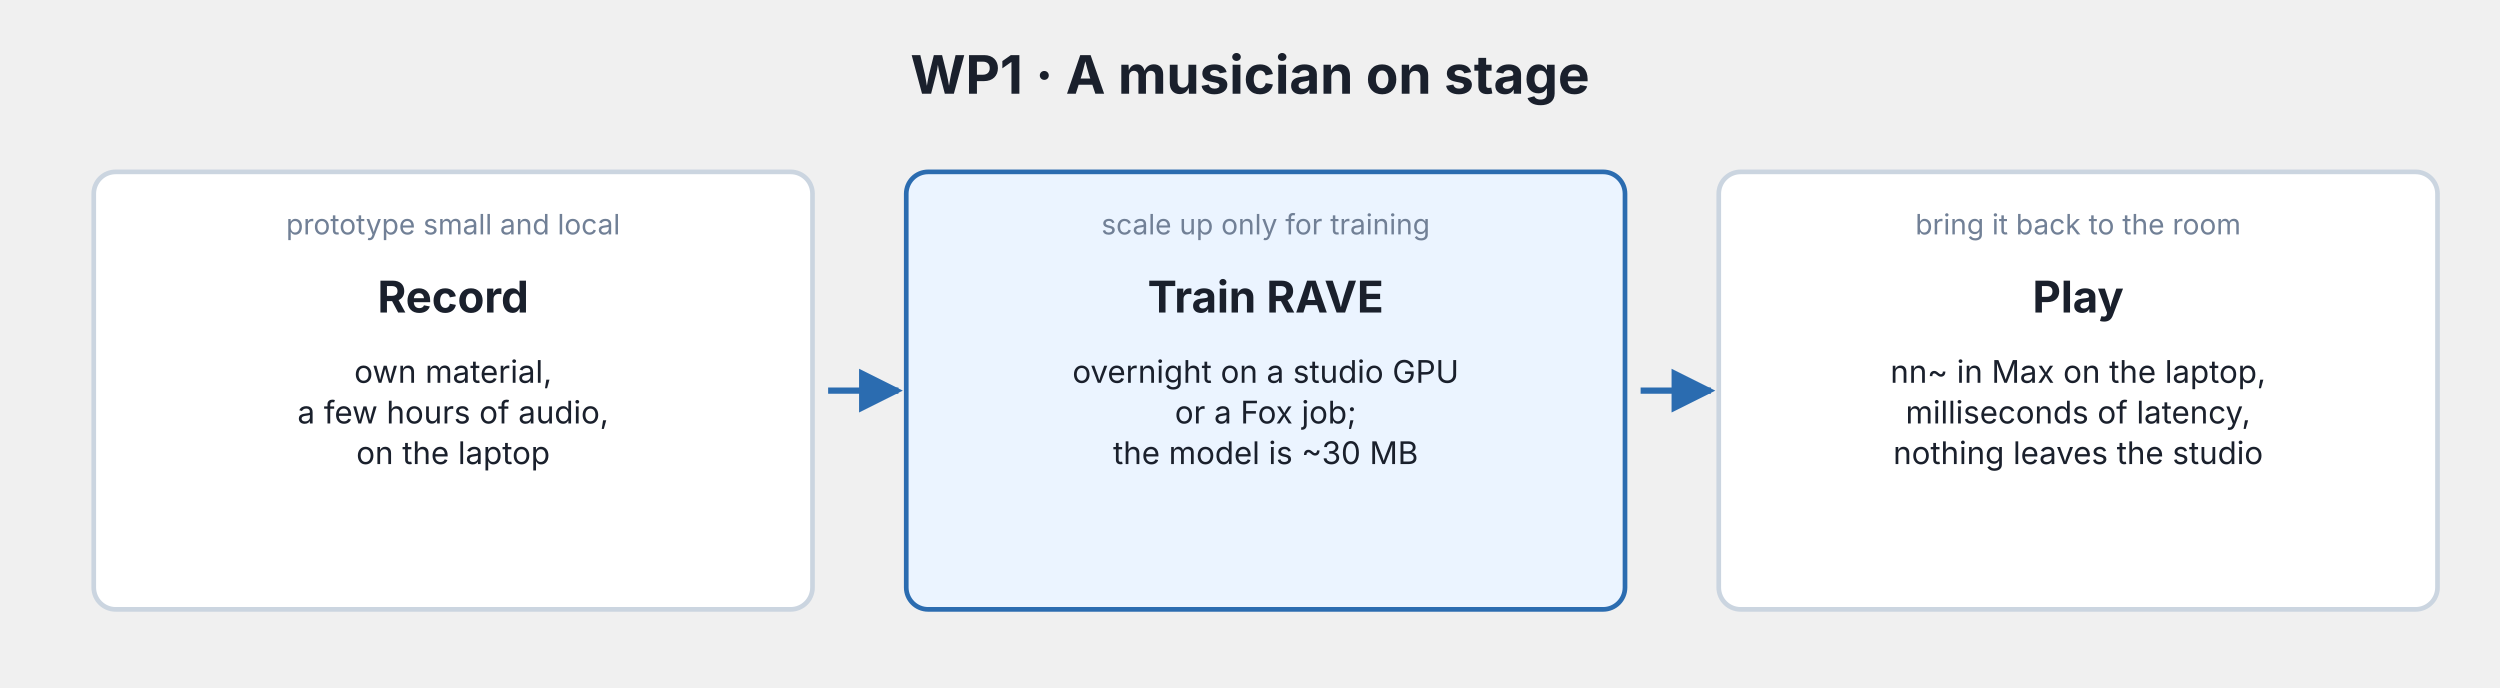
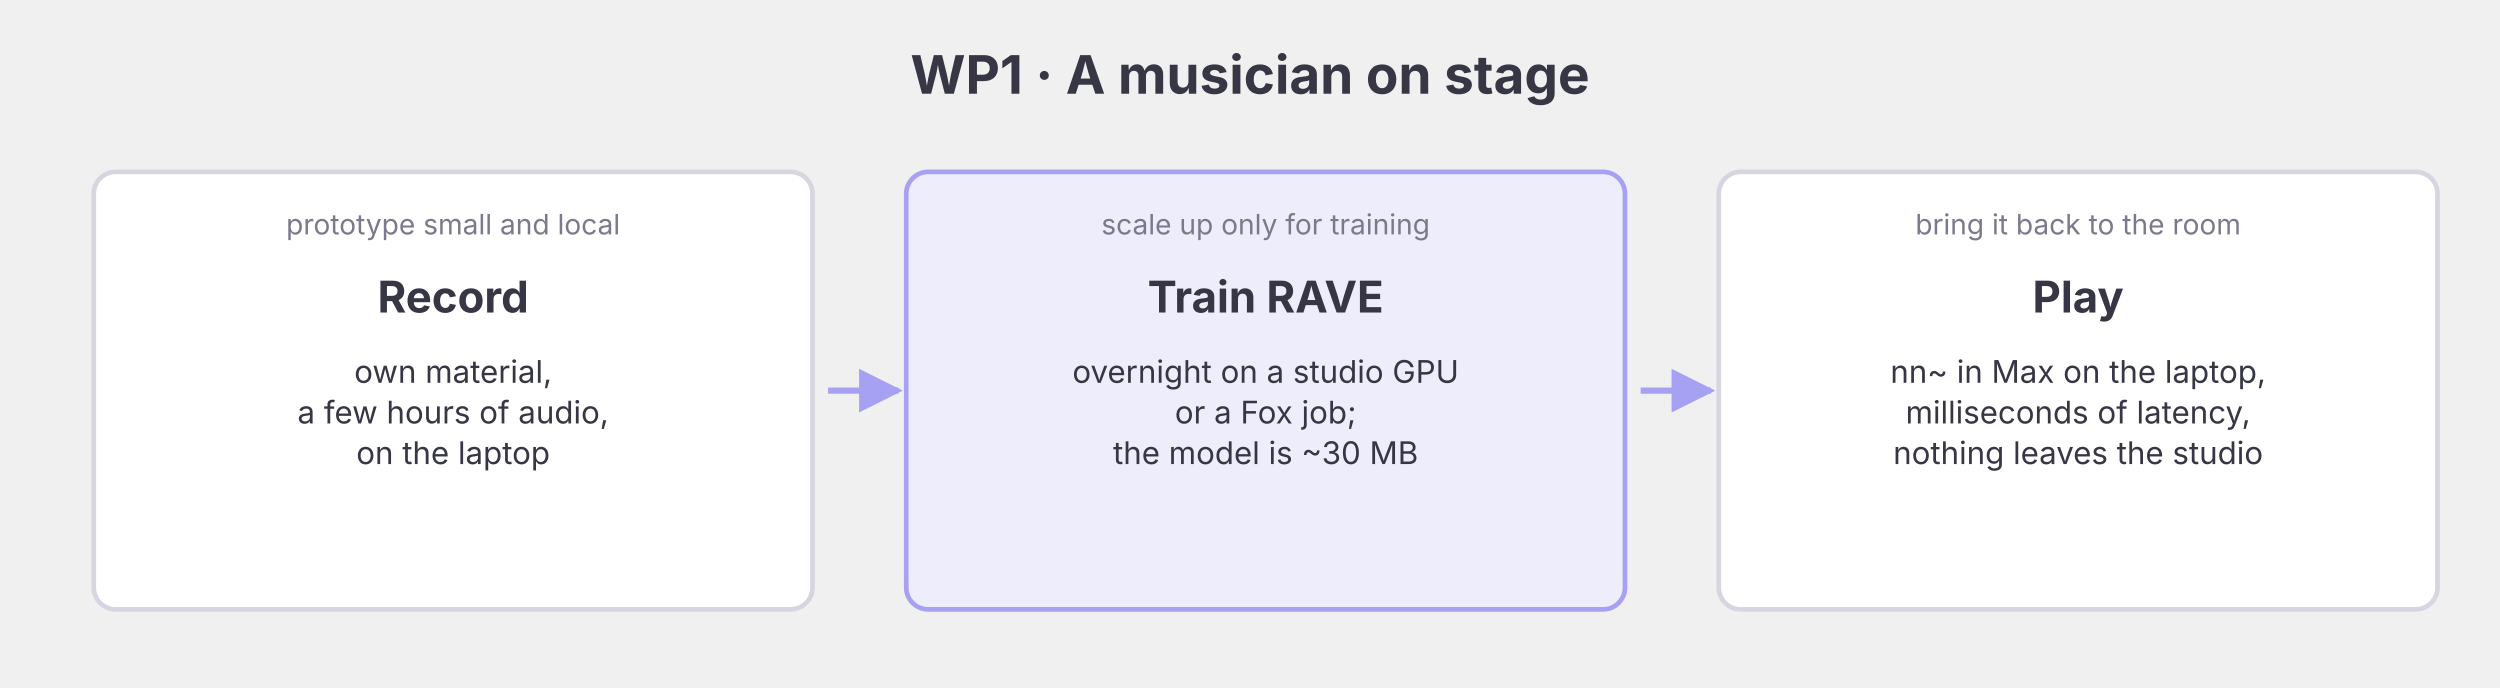
<svg xmlns="http://www.w3.org/2000/svg" viewBox="0 0 1600 440" font-family="Inter, Helvetica Neue, Helvetica, Arial, sans-serif">
  <defs>
    <marker id="a" viewBox="0 0 10 10" refX="9" refY="5" markerWidth="7" markerHeight="7" orient="auto-start-reverse">
-       <path d="M0,0 L10,5 L0,10 z" fill="#2b6cb0" />
+       <path d="M0,0 L10,5 L0,10 z" fill="#A7A1F4" />
    </marker>
  </defs>
-   <text x="800" y="60" text-anchor="middle" font-size="34" fill="#1a202c" font-weight="bold">WP1 · A musician on stage</text>
-   <rect x="60" y="110" width="460" height="280" rx="14" fill="white" stroke="#cbd5e0" stroke-width="3" />
-   <text x="290" y="150" text-anchor="middle" font-size="18" fill="#718096" font-weight="normal">prototype small and local</text>
-   <text x="290" y="200" text-anchor="middle" font-size="28" fill="#1a202c" font-weight="bold">Record</text>
-   <text x="290" y="245.0" text-anchor="middle" font-size="20" fill="#1a202c" font-weight="normal">own material,</text>
-   <text x="290" y="271.0" text-anchor="middle" font-size="20" fill="#1a202c" font-weight="normal">a few hours of audio,</text>
-   <text x="290" y="297.0" text-anchor="middle" font-size="20" fill="#1a202c" font-weight="normal">on the laptop</text>
-   <line x1="530" y1="250" x2="575" y2="250" stroke="#2b6cb0" stroke-width="4" marker-end="url(#a)" />
-   <rect x="580" y="110" width="460" height="280" rx="14" fill="#ebf4ff" stroke="#2b6cb0" stroke-width="3" />
-   <text x="810" y="150" text-anchor="middle" font-size="18" fill="#718096" font-weight="normal">scale up only for training</text>
-   <text x="810" y="200" text-anchor="middle" font-size="28" fill="#1a202c" font-weight="bold">Train RAVE</text>
-   <text x="810" y="245.0" text-anchor="middle" font-size="20" fill="#1a202c" font-weight="normal">overnight on a studio GPU</text>
-   <text x="810" y="271.0" text-anchor="middle" font-size="20" fill="#1a202c" font-weight="normal">or a Fox job;</text>
-   <text x="810" y="297.0" text-anchor="middle" font-size="20" fill="#1a202c" font-weight="normal">the model is ~30 MB</text>
-   <line x1="1050" y1="250" x2="1095" y2="250" stroke="#2b6cb0" stroke-width="4" marker-end="url(#a)" />
-   <rect x="1100" y="110" width="460" height="280" rx="14" fill="white" stroke="#cbd5e0" stroke-width="3" />
-   <text x="1330" y="150" text-anchor="middle" font-size="18" fill="#718096" font-weight="normal">bring it back to the room</text>
-   <text x="1330" y="200" text-anchor="middle" font-size="28" fill="#1a202c" font-weight="bold">Play</text>
-   <text x="1330" y="245.0" text-anchor="middle" font-size="20" fill="#1a202c" font-weight="normal">nn~ in Max on the laptop,</text>
-   <text x="1330" y="271.0" text-anchor="middle" font-size="20" fill="#1a202c" font-weight="normal">milliseconds of latency,</text>
-   <text x="1330" y="297.0" text-anchor="middle" font-size="20" fill="#1a202c" font-weight="normal">nothing leaves the studio</text>
+   <text x="800" y="60" text-anchor="middle" font-size="34" fill="#363644" font-weight="bold">WP1 · A musician on stage</text>
+   <rect x="60" y="110" width="460" height="280" rx="14" fill="white" stroke="#d6d6e0" stroke-width="3" />
+   <text x="290" y="150" text-anchor="middle" font-size="18" fill="#7a7a8c" font-weight="normal">prototype small and local</text>
+   <text x="290" y="200" text-anchor="middle" font-size="28" fill="#363644" font-weight="bold">Record</text>
+   <text x="290" y="245.0" text-anchor="middle" font-size="20" fill="#363644" font-weight="normal">own material,</text>
+   <text x="290" y="271.0" text-anchor="middle" font-size="20" fill="#363644" font-weight="normal">a few hours of audio,</text>
+   <text x="290" y="297.0" text-anchor="middle" font-size="20" fill="#363644" font-weight="normal">on the laptop</text>
+   <line x1="530" y1="250" x2="575" y2="250" stroke="#A7A1F4" stroke-width="4" marker-end="url(#a)" />
+   <rect x="580" y="110" width="460" height="280" rx="14" fill="#eeedfc" stroke="#A7A1F4" stroke-width="3" />
+   <text x="810" y="150" text-anchor="middle" font-size="18" fill="#7a7a8c" font-weight="normal">scale up only for training</text>
+   <text x="810" y="200" text-anchor="middle" font-size="28" fill="#363644" font-weight="bold">Train RAVE</text>
+   <text x="810" y="245.0" text-anchor="middle" font-size="20" fill="#363644" font-weight="normal">overnight on a studio GPU</text>
+   <text x="810" y="271.0" text-anchor="middle" font-size="20" fill="#363644" font-weight="normal">or a Fox job;</text>
+   <text x="810" y="297.0" text-anchor="middle" font-size="20" fill="#363644" font-weight="normal">the model is ~30 MB</text>
+   <line x1="1050" y1="250" x2="1095" y2="250" stroke="#A7A1F4" stroke-width="4" marker-end="url(#a)" />
+   <rect x="1100" y="110" width="460" height="280" rx="14" fill="white" stroke="#d6d6e0" stroke-width="3" />
+   <text x="1330" y="150" text-anchor="middle" font-size="18" fill="#7a7a8c" font-weight="normal">bring it back to the room</text>
+   <text x="1330" y="200" text-anchor="middle" font-size="28" fill="#363644" font-weight="bold">Play</text>
+   <text x="1330" y="245.0" text-anchor="middle" font-size="20" fill="#363644" font-weight="normal">nn~ in Max on the laptop,</text>
+   <text x="1330" y="271.0" text-anchor="middle" font-size="20" fill="#363644" font-weight="normal">milliseconds of latency,</text>
+   <text x="1330" y="297.0" text-anchor="middle" font-size="20" fill="#363644" font-weight="normal">nothing leaves the studio</text>
</svg>
